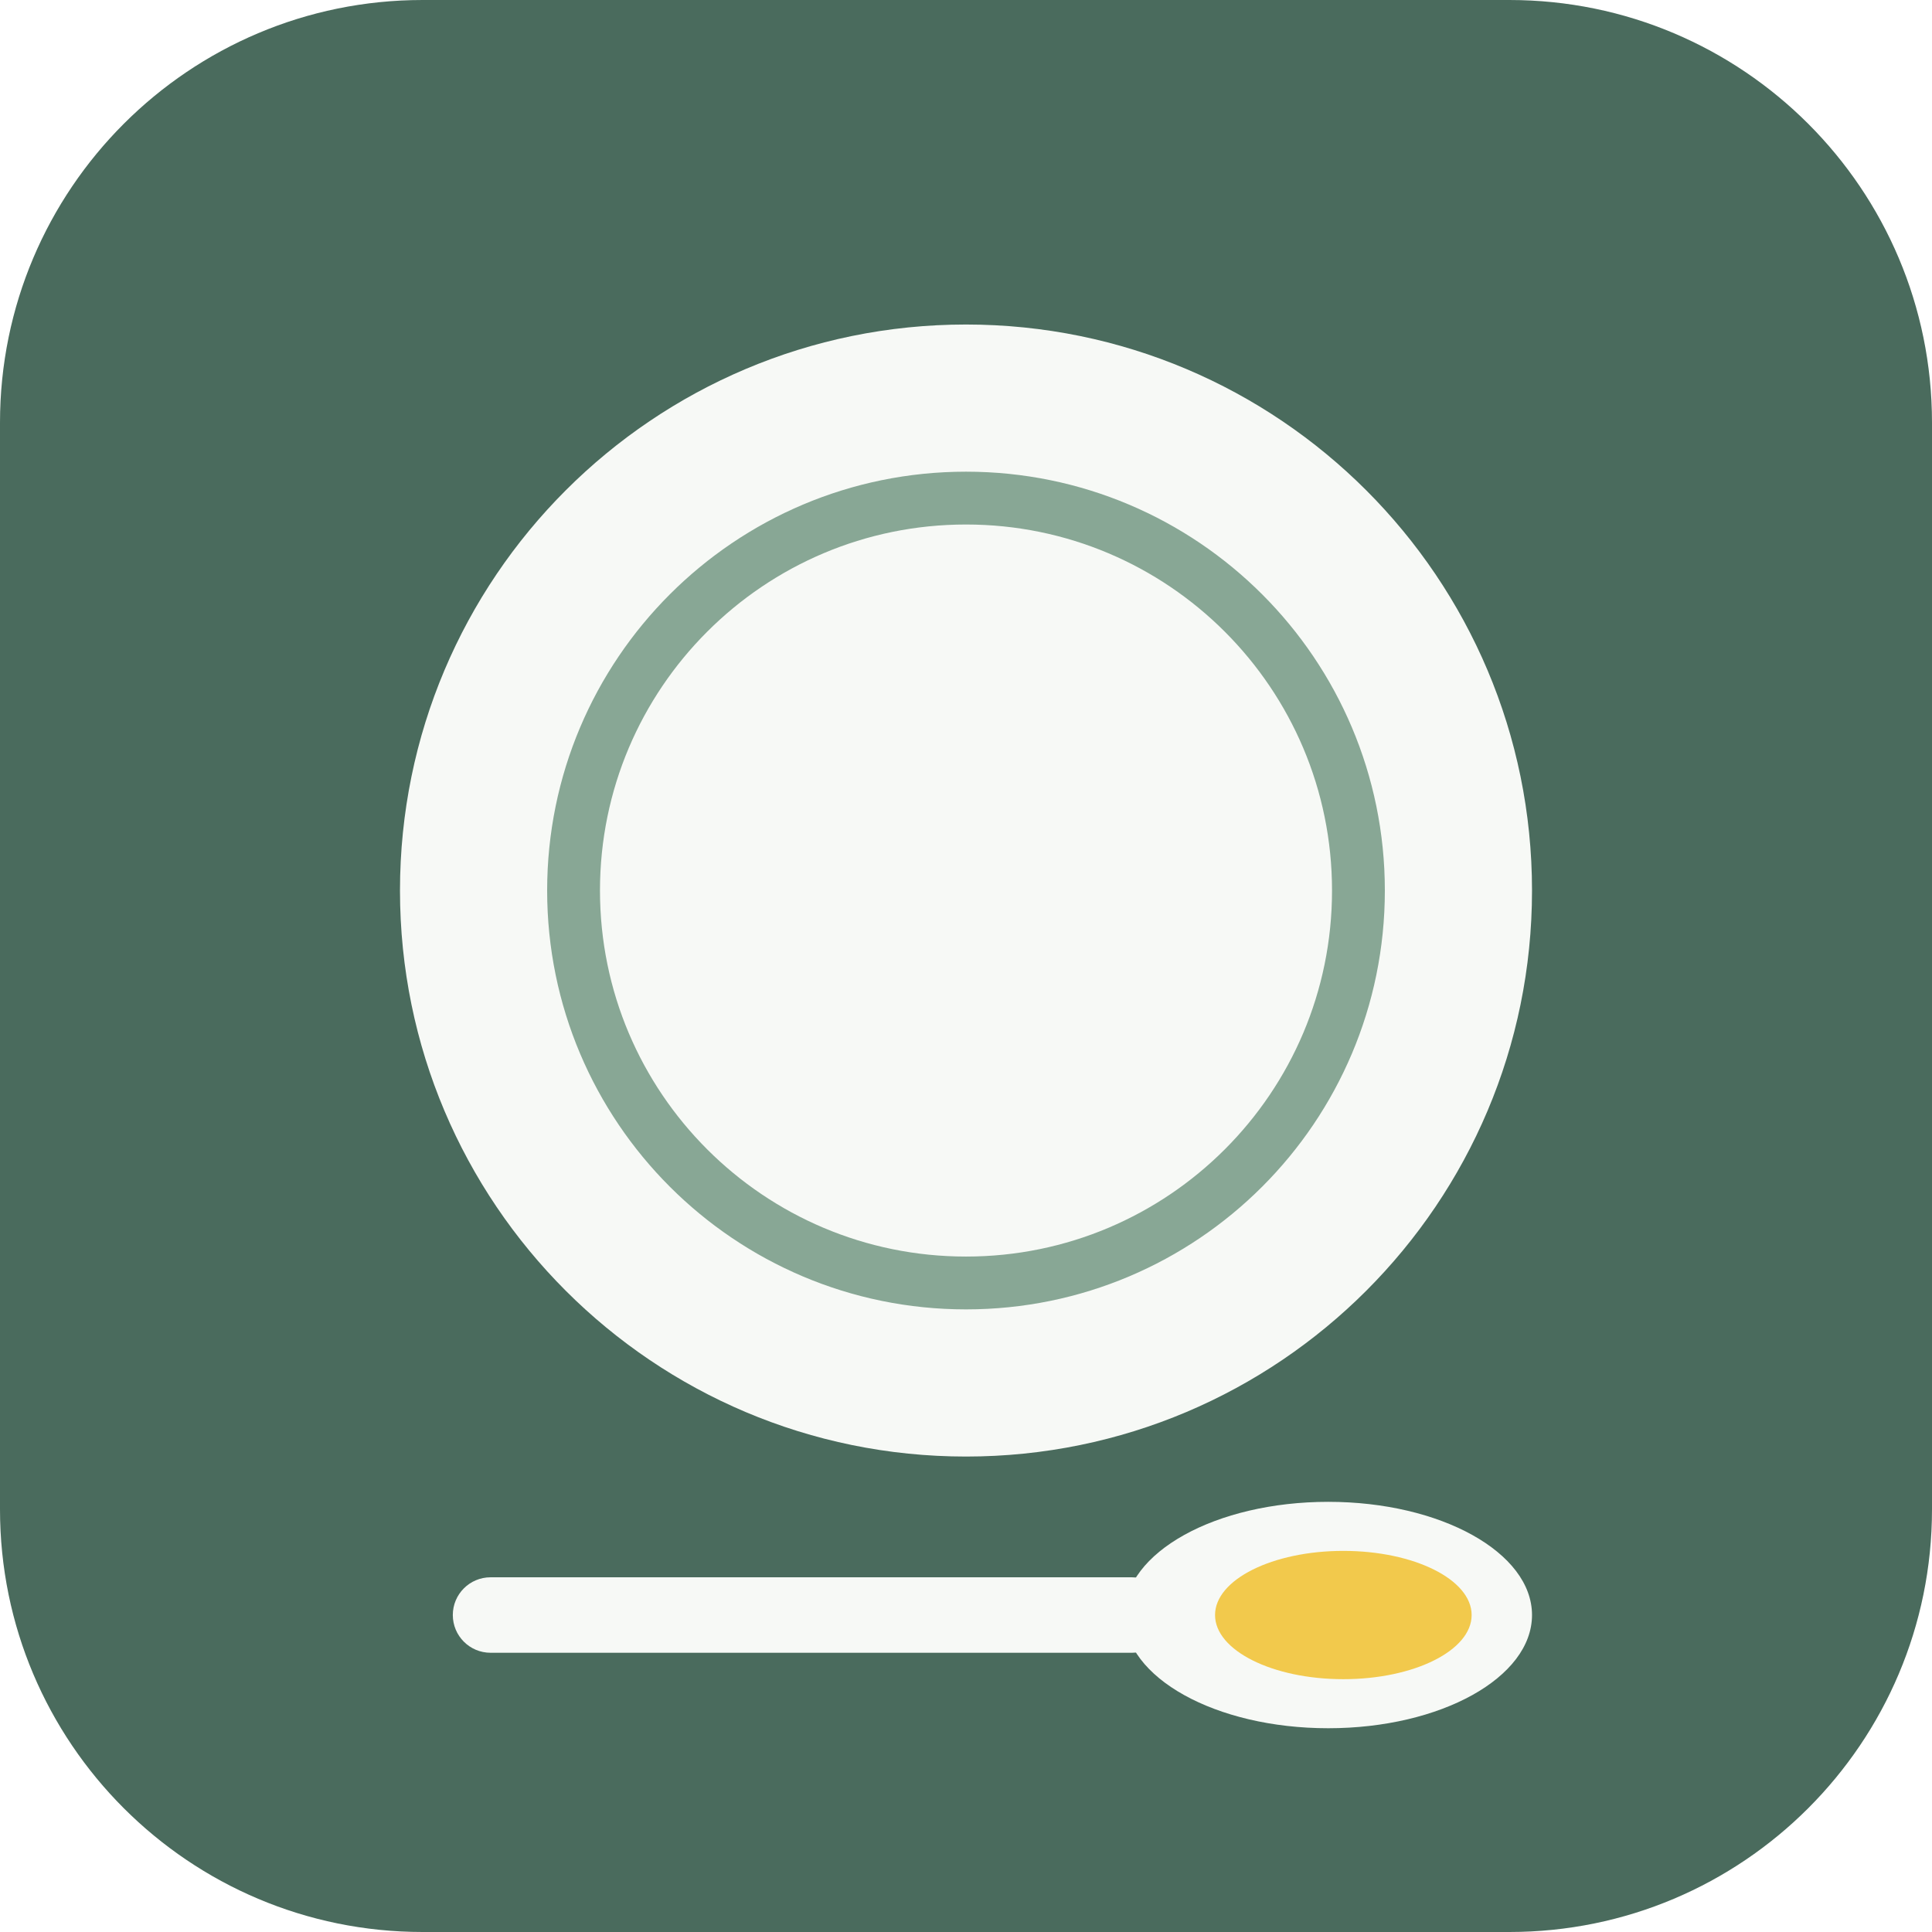
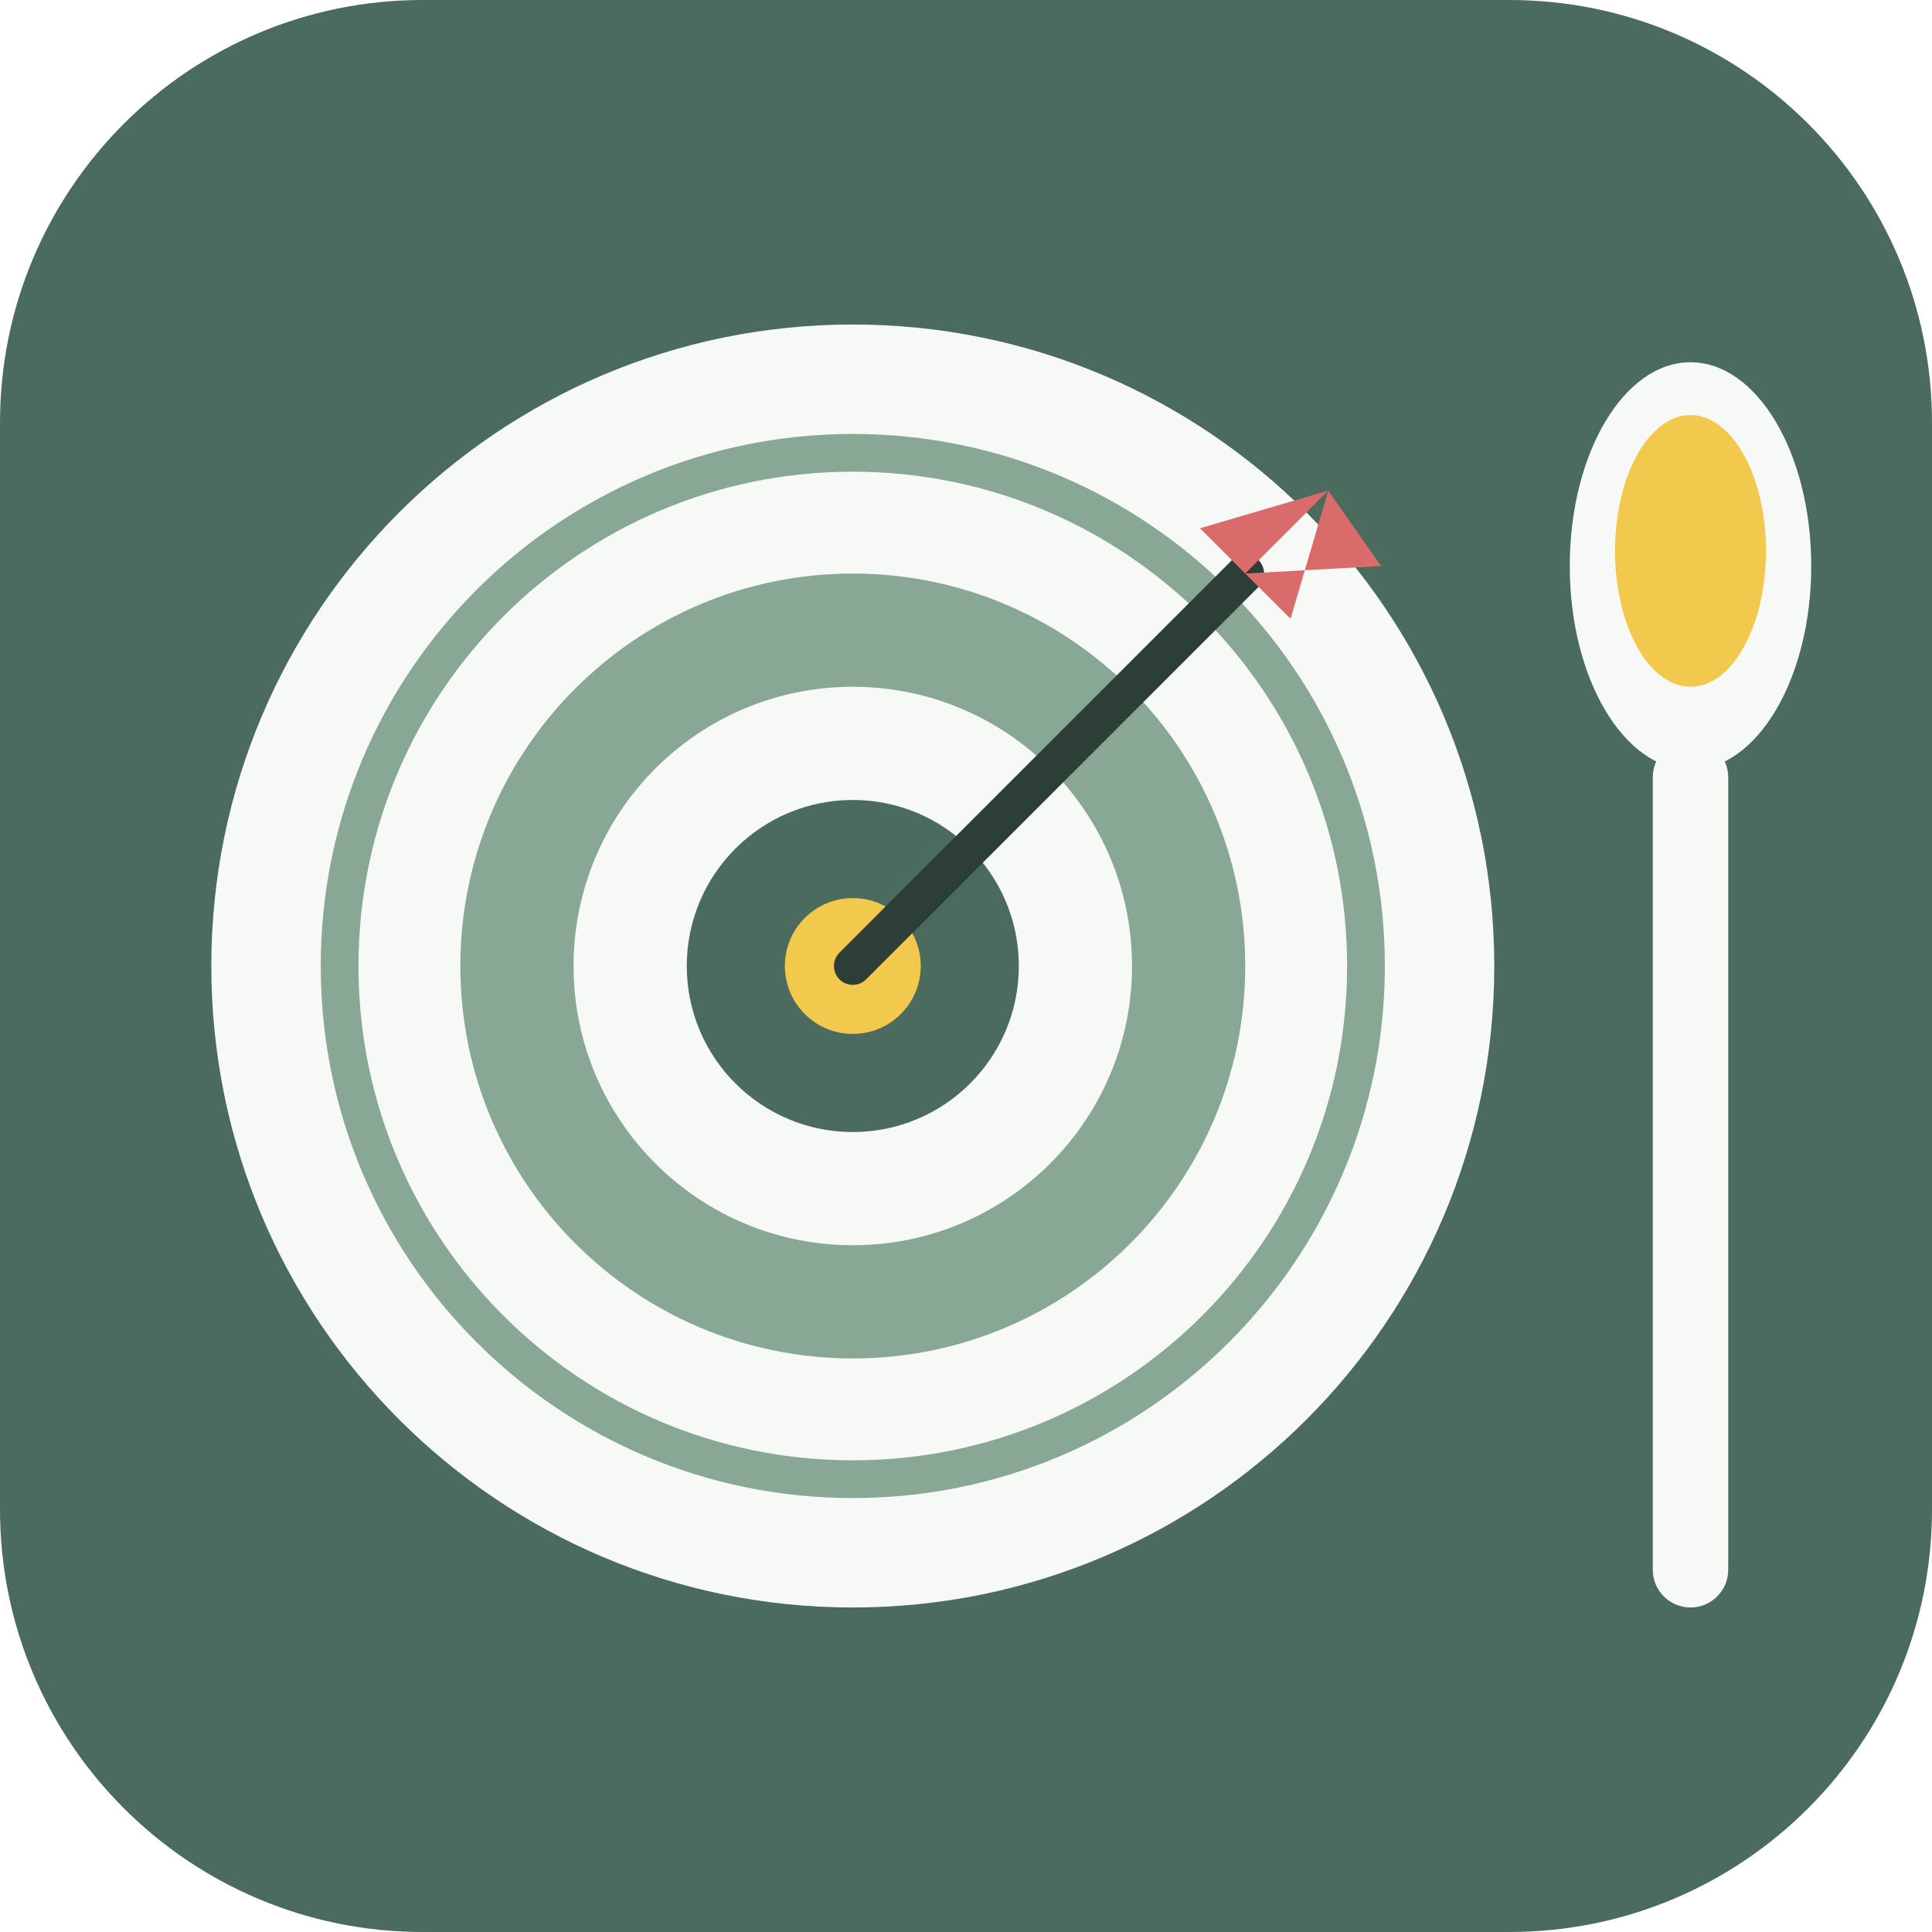
<svg xmlns="http://www.w3.org/2000/svg" viewBox="0 0 512 512">
  <rect width="512" height="512" rx="112" fill="#4a6b5d" />
-   <circle cx="256" cy="236" r="150" fill="#f7f9f6" />
-   <circle cx="256" cy="236" r="104" fill="none" stroke="#88a795" stroke-width="14" />
-   <rect x="120" y="418" width="190" height="20" rx="10" fill="#f7f9f6" />
-   <ellipse cx="352" cy="428" rx="54" ry="30" fill="#f7f9f6" />
-   <ellipse cx="356" cy="428" rx="34" ry="17" fill="#f2c94c" />
+   <circle cx="226" cy="256" r="170" fill="#f7f9f6" />
+   <circle cx="226" cy="256" r="136" fill="none" stroke="#88a795" stroke-width="10" />
+   <circle cx="226" cy="256" r="104" fill="#88a795" />
+   <circle cx="226" cy="256" r="74" fill="#f7f9f6" />
+   <circle cx="226" cy="256" r="44" fill="#4a6b5d" />
+   <circle cx="226" cy="256" r="18" fill="#f2c94c" />
+   <line x1="226" y1="256" x2="330" y2="152" stroke="#2c3e35" stroke-width="10" stroke-linecap="round" />
+   <path d="M318 140 L352 130 L342 164 Z M330 152 L366 150 L352 130 Z" fill="#d96b6b" />
+   <ellipse cx="448" cy="150" rx="32" ry="54" fill="#f7f9f6" />
+   <ellipse cx="448" cy="146" rx="20" ry="36" fill="#f2c94c" />
+   <rect x="438" y="196" width="20" height="230" rx="10" fill="#f7f9f6" />
</svg>
